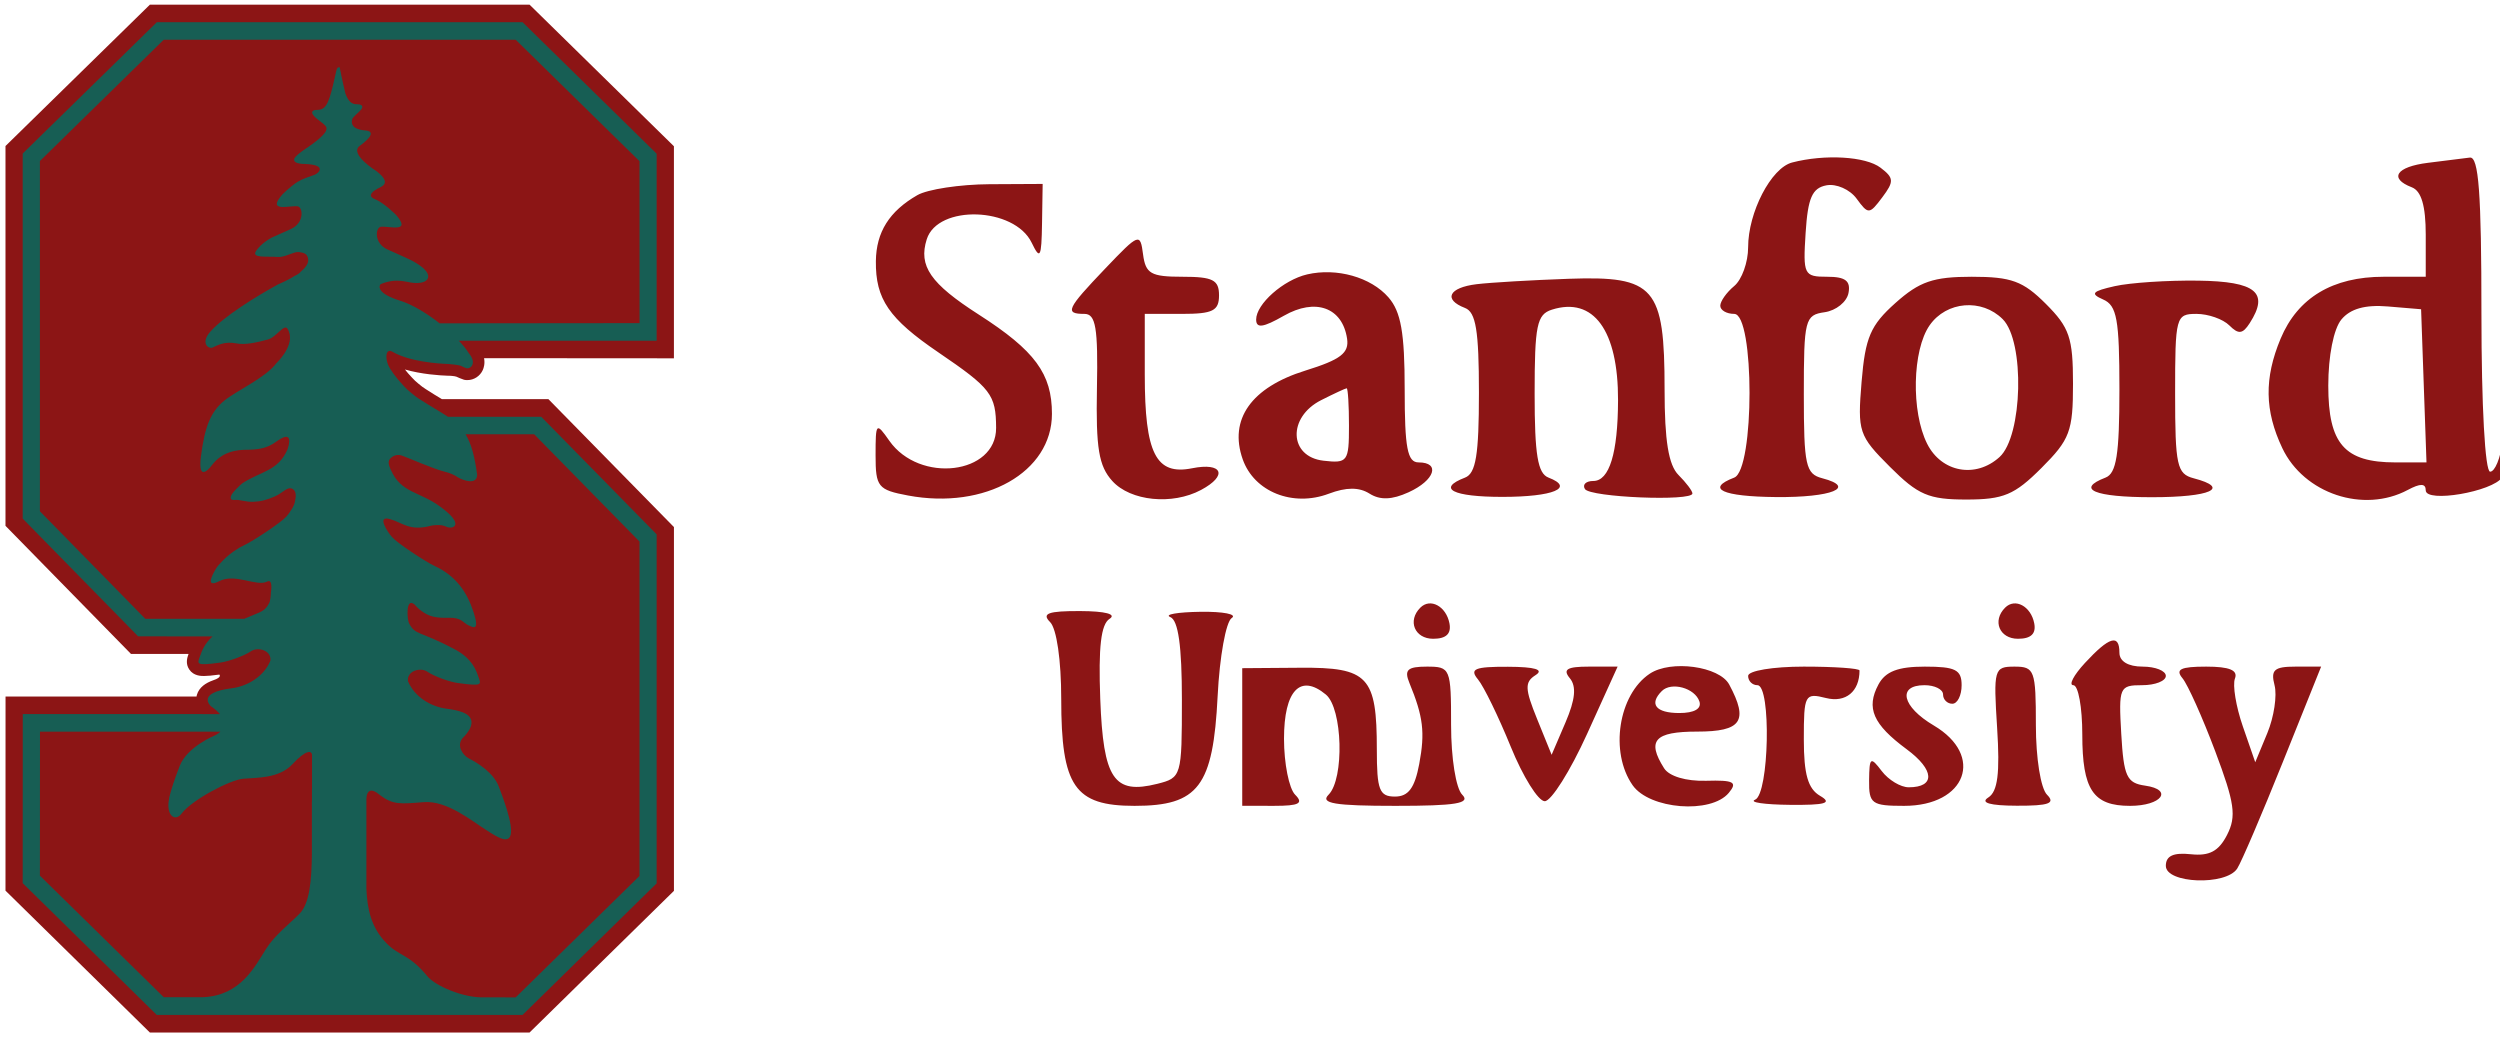
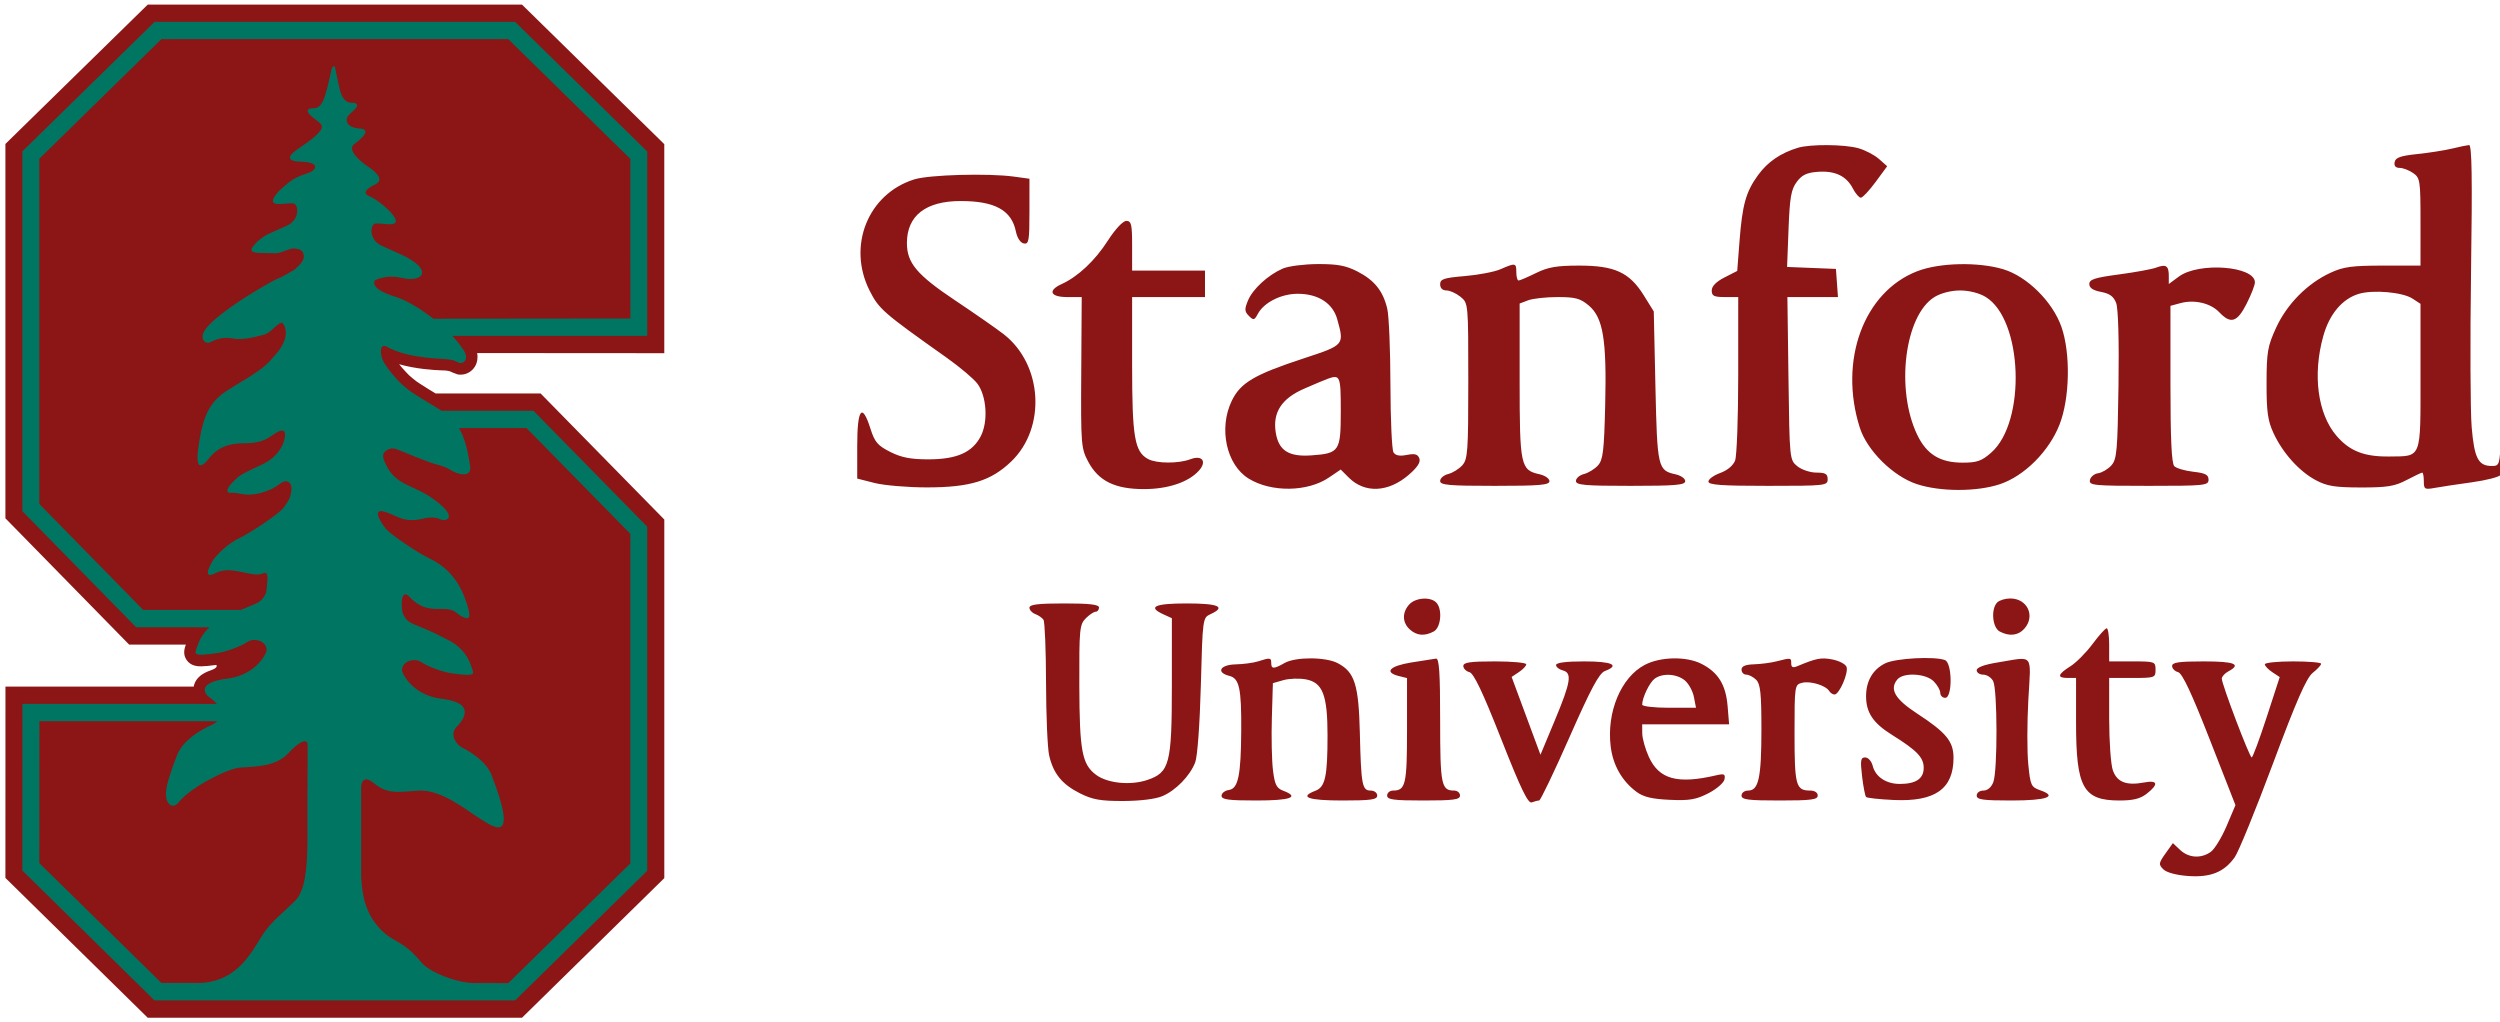
- <svg xmlns="http://www.w3.org/2000/svg" viewBox="0 0 598.41 248.02">
+ <svg xmlns="http://www.w3.org/2000/svg" viewBox="0 0 607.09 248.02">
  <svg x="0" y="0" width="162" height="248.022" viewBox="0 0 162 248.022">
    <g>
      <path fill="#8c1515" d="m35.872 1.124-34.558 33.832v90.907l30.041 30.665h13.776c-0.335 0.923-0.775 2.345 0.181 3.737 1.04 1.543 2.835 1.543 3.523 1.543 0.805 0 1.929-0.101 3.657-0.336h0.02s0.721 0.641-1.476 1.362c-1.812 0.637-3.392 1.691-3.912 3.502-0.034 0.134-0.047 0.272-0.081 0.389h-45.716l-0.013 46.465 34.558 33.953h90.887l34.558-33.905v-87.077l-30.047-30.618h-25.478c-0.017 0-0.04-0.013-0.04-0.013-1.124-0.671-2.278-1.379-3.335-2.067l-0.389-0.248-0.067-0.04c-0.57-0.352-1.171-0.785-1.825-1.355-0.57-0.453-1.043-0.906-1.396-1.308l-0.101-0.101c-0.671-0.705-1.258-1.379-1.711-1.966 3.976 1.141 8.307 1.429 10.387 1.496h0.248c0.134 0 0.272 0.02 0.389 0.02l0.181 0.013c0.503 0.034 0.889 0.117 1.141 0.201 0.268 0.1 0.507 0.222 0.725 0.322l1.074 0.403c0.252 0.067 0.52 0.081 0.805 0.081 1.56 0 3.019-0.939 3.69-2.416 0.218-0.503 0.554-1.506 0.302-2.832l45.442 0.034v-50.76l-34.551-33.886h-90.887z" />
-       <path fill="#175E54" d="m157.19 36.804-32.1-31.487h-87.55l-32.108 31.436v87.382l27.628 28.182 17.815 0.017c-1.996 1.795-2.617 3.657-2.936 4.563-0.688 1.996-1.409 2.567 4.848 1.694 1.98-0.285 5.586-1.56 7.28-2.701 1.661-1.141 4.948-0.218 4.663 2.248-1.543 3.774-5.502 6.14-9.277 6.609-8.689 1.09-4.932 4.328-4.932 4.328 0.956 0.654 1.644 1.292 2.131 1.862h-4.227v-0.017h-42.978l-0.017 40.478 32.091 31.537h87.567l32.09-31.487v-83.539l-27.628-28.148h-22.327c-1.778-1.191-4.177-2.516-6.358-3.942 0-0.017 0-0.017-0.017-0.017-0.839-0.486-1.661-1.09-2.449-1.778-0.654-0.52-1.241-1.074-1.745-1.627-1.929-2.013-3.372-4.11-3.758-5.083-0.721-1.778-0.554-4.026 1.074-3.103 4.127 2.382 10.904 2.835 13.42 2.919 0.285 0 2.315 0.235 2.801 0.386 0.503 0.201 1.275 0.57 1.275 0.57 1.023 0.436 2.869-0.973 0.738-3.573-0.554-0.889-1.392-1.912-2.382-2.952h47.354v-44.756" />
+       <path fill="#007662" d="m157.19 36.804-32.1-31.487h-87.55l-32.108 31.436v87.382l27.628 28.182 17.815 0.017c-1.996 1.795-2.617 3.657-2.936 4.563-0.688 1.996-1.409 2.567 4.848 1.694 1.98-0.285 5.586-1.56 7.28-2.701 1.661-1.141 4.948-0.218 4.663 2.248-1.543 3.774-5.502 6.14-9.277 6.609-8.689 1.09-4.932 4.328-4.932 4.328 0.956 0.654 1.644 1.292 2.131 1.862h-4.227v-0.017h-42.978l-0.017 40.478 32.091 31.537h87.567l32.09-31.487v-83.539l-27.628-28.148h-22.327c-1.778-1.191-4.177-2.516-6.358-3.942 0-0.017 0-0.017-0.017-0.017-0.839-0.486-1.661-1.09-2.449-1.778-0.654-0.52-1.241-1.074-1.745-1.627-1.929-2.013-3.372-4.11-3.758-5.083-0.721-1.778-0.554-4.026 1.074-3.103 4.127 2.382 10.904 2.835 13.42 2.919 0.285 0 2.315 0.235 2.801 0.386 0.503 0.201 1.275 0.57 1.275 0.57 1.023 0.436 2.869-0.973 0.738-3.573-0.554-0.889-1.392-1.912-2.382-2.952h47.354v-44.756" />
      <path d="m48.988 11.889l-37.05 36.297v104.79l31.537 32.17h29.607c5.053-2.22 6.123-2.03 7.527-4.86 0.21-0.45 0.418-1.75 0.44-3.02 0.063-0.36 0.693-4.18-1.153-3.25-3.166 1.59-9.562-2.61-14.343-0.11-4.781 2.47-1.279-3.27-0.608-4.26 0 0 2.558-3.37 6.416-5.6 0.147-0.08 0.273-0.16 0.377-0.25 0.378-0.21 0.756-0.39 1.155-0.58 2.935-1.37 11.3-6.94 12.81-8.68 0.902-1.01 2.496-3.32 2.559-4.6 0.272-1.11 0.483-2.87-0.586-3.56-1.594-1.05-2.874 1-5.369 2.12-2.496 1.11-4.383 1.57-6.606 1.65-2.138 0.07-4.193-0.75-5.472-0.56-1.28 0.21-2.035-0.76 0.314-3.13 1.069-1.07 1.532-1.55 2.035-1.91 5.578-3.58 10.589-3.62 13.399-9.98 0 0 2.181-5.7-2.034-3.27-2.306 1.34-3.564 3.27-10.17 3.27-6.584 0-9.164 3.13-10.275 4.49 0 0-4.486 6.27-3.375-2.52 1.133-8.76 2.83-13.23 6.961-16.65 3.564-2.93 12.412-6.87 15.6-11.21 1.635-1.62 5.746-6.32 3.355-10.299-1.007-1.678-3.459 2.669-5.996 3.229-2.894 0.76-6.563 1.7-9.373 1.13-3.481-0.69-5.704 0.63-7.004 1.22s-3.754-1.28-0.756-4.698c4.026-4.592 13.757-10.588 20.299-14.174 0.902-0.378 3.102-1.342 5.115-2.621 0.042-0.022 0.084-0.043 0.106-0.043 0.503-0.231 1.237-0.672 1.656-1.238 1.426-1.196 2.412-2.536 2.076-3.899-0.293-1.237-0.903-1.657-2.832-1.867-1.53-0.147-4.066 1.636-6.205 1.469-3.271-0.273-8.074 0.481-6.48-1.846 1.488-2.16 3.899-3.545 4.591-3.922 1.342-0.608 3.146-1.404 5.809-2.6 4.173-1.887 3.585-6.625 1.971-6.792-2.517-0.273-9.31 1.906-4.53-3.545 0 0 2.266-2.285 4.551-3.774 1.803-1.048 3.292-1.447 5.074-2.098 1.112-0.398 4.028-2.977-2.892-3.25 0 0-3.859 0.105-3.125-1.677 0.608-1.174 4.006-3.313 4.006-3.313s2.724-1.867 3.836-2.978c1.069-1.028 1.824-1.845 1.761-2.768-0.042-1.048-2.768-2.348-3.922-3.816-0.817-1.049-0.125-1.425 0.336-1.551 0.252-0.041 0.546-0.084 0.903-0.084 2.809 0.021 3.606-2.789 5.246-10.086 0.48-2.181 0.52-2.641 1.23-2.662 0.07 0 0.11 0.021 0.15 0.021 0 0 0.69 3.69 1.7 7.821 0.86 2.285 1.8 3.25 3.46 3.228 0.33 0 0.63 0.041 0.88 0.084 0.46 0.126 1.17 0.505 0.33 1.553-0.63 0.818-2.51 2.139-2.66 2.936-0.54 2.264 1.62 3.082 3.82 3.25 3.12 0.209 1.82 2.159-1.55 4.654-3.25 2.411 5.07 7.57 5.07 7.57 4.74 3.67 1.36 4.612 0.4 5.137-0.97 0.503-3.63 2.139-0.97 3.187 2.69 1.028 6.38 4.739 6.38 4.739 4.76 5.451-2.02 3.293-4.53 3.545-1.62 0.167-2.2 4.926 1.97 6.793 6.35 2.872 7.76 3.355 10 5.033 4.19 3.103 1.97 5.745-3.27 4.822 0 0-3.35-0.838-5.7-0.377-1.47 0.273-2.48 0.608-3.17 0.965-0.36 0.545-1.19 2.704 6.1 4.947 3.48 1.09 7.8 3.713 11.64 6.711l59.81-0.062-0.01-48.457-37.05-36.338h-105.3zm90.312 118.05c1.72 2.85 2.72 6.58 3.46 12.06 0.02 3.29-4.32 1.69-5.73 0.83-0.98-0.67-2.28-1.29-3.96-1.69-3.17-0.76-10.71-4.07-12.77-4.81-2.1-0.77-3.63 0.78-3.88 1.37h0.02c-0.54 1 0.57 3.02 0.57 3.02 2.96 6.71 8.41 6.35 14.4 10.65 8.24 5.87 3.84 7.11 2.14 6.23-1.67-0.9-4.44-0.34-4.44-0.34-6.65 1.83-8.64-0.94-12.54-1.97-3.88-1.05-0.69 3.78 0.71 5.39 1.49 1.74 9.88 7.32 12.79 8.68 6.36 2.96 9.67 7.76 11.64 13.86 1.87 5.77-0.17 4.51-1.68 3.8-1.51-0.72-1.95-2.27-5.7-2.18-3.77 0.08-5.89-0.19-8.58-2.31-0.71-0.55-1.28-1.18-1.76-1.7-0.04-0.02-0.06-0.04-0.08-0.06-2.58-1.97-2.08 4.57-1.55 5.64 1.86 3.75 3.12 2.22 13.86 7.95 5.09 2.72 6.29 6.37 6.83 7.9 0.86 2.48 1.74 3.19-6.06 2.1-2.49-0.34-6.98-1.93-9.12-3.38-2.05-1.42-6.18-0.27-5.81 2.81 1.93 4.72 6.88 7.68 11.6 8.26 4.13 0.53 6 1.43 6.75 2.35 2.26 2.58-1.93 6.36-1.93 6.36-2.1 2.43 0.17 5.28 1.72 6.12 2.52 1.28 7.4 4.21 9.02 8.41 8.47 21.8 0.27 15.55-3.74 13.06-4.02-2.5-11.68-8.91-18.66-8.35-6.98 0.55-9.31 0.93-13.46-2.37-4.13-3.29-3.73 2.04-3.73 2.04v26.29c0.25 5.89 1.34 11.51 6.02 16.27 3.83 3.93 6.75 3.19 12.16 9.8 2.49 3.04 10.63 6.31 16.06 6.37l10.42 0.02 37.05-36.34v-100.04l-31.51-32.1h-20.53zm-127.34 88.97l-0.021 43.09 37.05 36.36h11.91c11.198-0.55 15.391-9.23 18.788-14.57 2.558-4.05 7.088-7.49 9.961-10.43 3.04-3.08 3.586-10.13 3.669-17.76v-15.93l0.022 0.16v-3.81h0.021v-2.54h0.002v-0.59-6.87c0-1.6-1.845-1.72-5.871 2.64-4.047 4.34-10.819 3.98-14.74 4.34-3.921 0.35-15.202 6.23-18.432 10.44-1.992 2.62-4.823 0.46-3.67-4.7h-0.042c0.545-2.32 1.551-5.45 3.166-9.58 2.222-5.76 10.568-9.14 10.568-9.14s0.86-0.38 1.615-1.11h-53.996z" transform="matrix(.80001 0 0 .80001 -.00065308 0)" fill="#8c1515" />
    </g>
  </svg>
-   <svg x="207.36" y="35.14" width="391.05" height="177.75" viewBox="0 0 176 80">
-     <path d="M 99.736 1.692 C 97.476 2.281, 95 7.058, 95 10.828 C 95 12.438, 94.325 14.315, 93.500 15 C 92.675 15.685, 92 16.640, 92 17.122 C 92 17.605, 92.675 18, 93.500 18 C 95.701 18, 95.701 34.794, 93.500 35.638 C 90.386 36.833, 92.206 37.679, 98.006 37.734 C 104.015 37.791, 106.731 36.686, 102.989 35.707 C 101.200 35.240, 101 34.330, 101 26.663 C 101 18.597, 101.120 18.122, 103.240 17.820 C 104.472 17.644, 105.630 16.712, 105.813 15.750 C 106.062 14.443, 105.482 14, 103.519 14 C 101.008 14, 100.904 13.788, 101.195 9.259 C 101.437 5.502, 101.901 4.442, 103.434 4.150 C 104.498 3.948, 105.960 4.592, 106.684 5.582 C 107.945 7.307, 108.061 7.301, 109.454 5.441 C 110.738 3.727, 110.716 3.354, 109.263 2.250 C 107.656 1.029, 103.265 0.772, 99.736 1.692 M 168.250 1.723 C 164.817 2.149, 163.989 3.398, 166.500 4.362 C 167.528 4.756, 168 6.363, 168 9.469 L 168 14 163.465 14 C 157.967 14, 154.207 16.259, 152.364 20.672 C 150.585 24.930, 150.640 28.438, 152.548 32.460 C 154.879 37.372, 161.304 39.513, 166.066 36.965 C 167.423 36.238, 168 36.252, 168 37.010 C 168 38.390, 175.200 37.162, 176.235 35.606 C 176.639 34.998, 176.904 33.150, 176.825 31.500 L 176.680 28.500 176.277 31.750 C 176.055 33.538, 175.452 35, 174.937 35 C 174.391 35, 174 27.900, 174 18 C 174 4.981, 173.707 1.037, 172.750 1.160 C 172.063 1.248, 170.037 1.502, 168.250 1.723 M 5.500 5.208 C 2.484 6.937, 1.067 9.192, 1.032 12.316 C 0.986 16.401, 2.438 18.522, 7.765 22.146 C 13.443 26.010, 13.965 26.692, 13.985 30.275 C 14.012 35.303, 5.726 36.303, 2.477 31.663 C 1.060 29.641, 1 29.704, 1 33.232 C 1 36.643, 1.254 36.957, 4.500 37.566 C 12.810 39.125, 20 35.044, 20 28.768 C 20 24.445, 18.166 21.957, 12.118 18.076 C 6.903 14.730, 5.599 12.840, 6.513 9.959 C 7.706 6.200, 15.948 6.470, 17.815 10.329 C 18.729 12.220, 18.873 11.952, 18.932 8.250 L 19 4 13.250 4.030 C 10.088 4.047, 6.600 4.577, 5.500 5.208 M 25.750 13.106 C 21.575 17.478, 21.336 18, 23.500 18 C 24.721 18, 24.972 19.488, 24.848 26.003 C 24.725 32.463, 25.044 34.392, 26.503 36.003 C 28.468 38.175, 32.961 38.626, 36.066 36.965 C 38.983 35.403, 38.386 33.973, 35.092 34.632 C 31.202 35.410, 30 33.034, 30 24.566 L 30 18 34 18 C 37.333 18, 38 17.667, 38 16 C 38 14.339, 37.333 14, 34.066 14 C 30.663 14, 30.090 13.675, 29.816 11.589 C 29.509 9.246, 29.393 9.290, 25.750 13.106 M 47.500 13.744 C 44.937 14.337, 42 16.934, 42 18.608 C 42 19.583, 42.745 19.481, 44.981 18.203 C 48.389 16.256, 51.289 17.302, 51.795 20.663 C 52.029 22.218, 51.104 22.927, 47.307 24.106 C 41.474 25.918, 39.038 29.364, 40.551 33.664 C 41.783 37.168, 45.951 38.834, 49.826 37.372 C 51.717 36.658, 53.091 36.655, 54.212 37.362 C 55.352 38.081, 56.622 38.037, 58.422 37.217 C 61.240 35.934, 61.887 34, 59.500 34 C 58.293 34, 58 32.457, 58 26.111 C 58 20.028, 57.599 17.762, 56.250 16.216 C 54.356 14.046, 50.685 13.009, 47.500 13.744 M 65.750 14.801 C 62.751 15.163, 62.123 16.449, 64.500 17.362 C 65.672 17.811, 66 19.811, 66 26.500 C 66 33.189, 65.672 35.189, 64.500 35.638 C 61.428 36.817, 63.169 37.714, 68.529 37.714 C 74.020 37.714, 76.359 36.735, 73.494 35.636 C 72.331 35.190, 72 33.185, 72 26.599 C 72 19.227, 72.240 18.059, 73.859 17.545 C 78.345 16.121, 81.011 19.776, 80.986 27.315 C 80.968 33.007, 80.050 36, 78.324 36 C 77.531 36, 77.123 36.391, 77.419 36.868 C 77.972 37.764, 89 38.219, 89 37.346 C 89 37.077, 88.325 36.182, 87.500 35.357 C 86.426 34.283, 86 31.668, 86 26.151 C 86 15.107, 84.951 13.893, 75.682 14.218 C 71.732 14.356, 67.263 14.618, 65.750 14.801 M 110.862 16.832 C 108.181 19.227, 107.620 20.534, 107.224 25.310 C 106.777 30.702, 106.915 31.115, 110.278 34.478 C 113.308 37.508, 114.456 38, 118.500 38 C 122.512 38, 123.698 37.502, 126.600 34.600 C 129.668 31.532, 130 30.646, 130 25.523 C 130 20.582, 129.621 19.467, 127.077 16.923 C 124.616 14.462, 123.353 14, 119.093 14 C 114.949 14, 113.457 14.513, 110.862 16.832 M 134.500 15.011 C 132.048 15.562, 131.820 15.825, 133.250 16.450 C 134.729 17.096, 135 18.597, 135 26.138 C 135 33.149, 134.678 35.186, 133.500 35.638 C 130.254 36.884, 132.305 37.750, 138.500 37.750 C 144.838 37.750, 147.019 36.761, 143 35.710 C 141.196 35.238, 141 34.346, 141 26.594 C 141 18.293, 141.078 18, 143.300 18 C 144.565 18, 146.159 18.559, 146.842 19.242 C 147.830 20.230, 148.278 20.180, 149.040 18.992 C 151.158 15.692, 149.714 14.503, 143.487 14.418 C 140.194 14.373, 136.150 14.640, 134.500 15.011 M 114.557 19.223 C 112.686 21.893, 112.547 28.543, 114.290 32 C 115.840 35.075, 119.516 35.748, 122.082 33.425 C 124.585 31.161, 124.822 20.965, 122.429 18.571 C 120.173 16.316, 116.372 16.630, 114.557 19.223 M 158.914 18.603 C 158.078 19.611, 157.500 22.526, 157.500 25.734 C 157.500 32.003, 159.247 34, 164.732 34 L 168.081 34 167.790 25.750 L 167.500 17.500 163.914 17.199 C 161.476 16.995, 159.876 17.444, 158.914 18.603 M 49 27.294 C 45.363 29.134, 45.526 33.388, 49.250 33.816 C 51.851 34.116, 52 33.913, 52 30.066 C 52 27.830, 51.888 26.007, 51.750 26.015 C 51.612 26.023, 50.375 26.599, 49 27.294 M 59.688 49.646 C 58.272 51.061, 59.073 53, 61.073 53 C 62.471 53, 63.041 52.457, 62.823 51.333 C 62.466 49.492, 60.759 48.574, 59.688 49.646 M 122.688 49.646 C 121.272 51.061, 122.073 53, 124.073 53 C 125.471 53, 126.041 52.457, 125.823 51.333 C 125.466 49.492, 123.759 48.574, 122.688 49.646 M 19.800 51.200 C 20.507 51.907, 21 55.306, 21 59.477 C 21 68.908, 22.434 71, 28.902 71 C 35.785 71, 37.366 68.908, 37.851 59.162 C 38.061 54.948, 38.743 51.169, 39.366 50.765 C 39.990 50.361, 38.475 50.059, 36 50.094 C 33.525 50.129, 32.063 50.385, 32.750 50.662 C 33.611 51.010, 34 53.782, 34 59.564 C 34 67.818, 33.955 67.973, 31.345 68.628 C 26.665 69.803, 25.531 68.114, 25.205 59.482 C 24.995 53.912, 25.281 51.438, 26.205 50.852 C 26.994 50.352, 25.761 50.025, 23.050 50.015 C 19.589 50.003, 18.867 50.267, 19.800 51.200 M 131.286 55.606 C 130.068 56.923, 129.505 58, 130.036 58 C 130.566 58, 131 60.385, 131 63.300 C 131 69.264, 132.159 71, 136.141 71 C 139.550 71, 140.848 69.259, 137.765 68.821 C 135.787 68.541, 135.462 67.835, 135.198 63.250 C 134.908 58.209, 134.997 58, 137.448 58 C 138.851 58, 140 57.550, 140 57 C 140 56.450, 138.875 56, 137.500 56 C 135.944 56, 135 55.433, 135 54.500 C 135 52.447, 133.906 52.772, 131.286 55.606 M 40.500 63.582 L 40.500 70.995 43.950 70.998 C 46.633 70.999, 47.133 70.733, 46.200 69.800 C 45.540 69.140, 45 66.426, 45 63.769 C 45 58.569, 46.753 56.720, 49.513 59.011 C 51.314 60.506, 51.516 68.084, 49.800 69.800 C 48.867 70.733, 50.467 71, 57 71 C 63.533 71, 65.133 70.733, 64.200 69.800 C 63.521 69.121, 63 65.867, 63 62.300 C 63 56.178, 62.926 56, 60.393 56 C 58.302 56, 57.929 56.347, 58.506 57.750 C 60.002 61.384, 60.208 63.077, 59.568 66.488 C 59.082 69.081, 58.398 70, 56.955 70 C 55.272 70, 55 69.294, 55 64.934 C 55 57.048, 54.079 56.066, 46.735 56.121 L 40.500 56.168 40.500 63.582 M 65.895 57.374 C 66.523 58.130, 68.111 61.392, 69.426 64.624 C 70.741 67.856, 72.390 70.500, 73.090 70.500 C 73.790 70.500, 75.842 67.237, 77.651 63.250 L 80.939 56 77.847 56 C 75.487 56, 75.001 56.296, 75.792 57.250 C 76.521 58.128, 76.383 59.543, 75.331 62 L 73.831 65.500 72.269 61.650 C 70.940 58.377, 70.916 57.667, 72.103 56.915 C 73.038 56.323, 72.053 56.026, 69.128 56.015 C 65.532 56.003, 64.958 56.244, 65.895 57.374 M 84.400 56.765 C 81.020 59.022, 80.068 65.225, 82.557 68.777 C 84.378 71.378, 91.006 71.903, 92.919 69.598 C 93.882 68.437, 93.462 68.213, 90.474 68.298 C 88.315 68.359, 86.497 67.818, 85.948 66.950 C 84.056 63.959, 84.918 63, 89.500 63 C 94.296 63, 95.070 61.868, 92.965 57.934 C 91.907 55.958, 86.677 55.244, 84.400 56.765 M 95 57 C 95 57.550, 95.450 58, 96 58 C 97.504 58, 97.266 69.726, 95.750 70.338 C 95.063 70.615, 96.750 70.864, 99.500 70.891 C 103.359 70.928, 104.101 70.707, 102.750 69.920 C 101.448 69.162, 101 67.605, 101 63.842 C 101 59.004, 101.105 58.809, 103.396 59.384 C 105.509 59.915, 107 58.688, 107 56.418 C 107 56.188, 104.300 56, 101 56 C 97.667 56, 95 56.444, 95 57 M 109.039 57.928 C 107.684 60.459, 108.450 62.217, 112.076 64.898 C 115.092 67.128, 115.194 69, 112.301 69 C 111.432 69, 110.123 68.213, 109.392 67.250 C 108.184 65.659, 108.061 65.750, 108.032 68.250 C 108.003 70.773, 108.314 71, 111.800 71 C 118.497 71, 120.497 65.588, 115 62.341 C 111.574 60.317, 111.040 58, 114 58 C 115.100 58, 116 58.450, 116 59 C 116 59.550, 116.450 60, 117 60 C 117.550 60, 118 59.100, 118 58 C 118 56.336, 117.333 56, 114.035 56 C 111.143 56, 109.791 56.522, 109.039 57.928 M 121.826 62.614 C 122.137 67.498, 121.888 69.457, 120.874 70.099 C 119.974 70.669, 121.035 70.975, 123.950 70.985 C 127.411 70.997, 128.133 70.733, 127.200 69.800 C 126.521 69.121, 126 65.867, 126 62.300 C 126 56.395, 125.856 56, 123.703 56 C 121.495 56, 121.422 56.259, 121.826 62.614 M 141.792 57.250 C 142.363 57.938, 143.951 61.479, 145.321 65.121 C 147.420 70.696, 147.622 72.117, 146.601 74.121 C 145.702 75.886, 144.694 76.426, 142.695 76.212 C 140.812 76.011, 140 76.388, 140 77.462 C 140 79.375, 146.479 79.620, 147.691 77.753 C 148.136 77.068, 150.352 71.893, 152.615 66.253 L 156.730 56 153.959 56 C 151.676 56, 151.280 56.354, 151.712 58.007 C 152.001 59.111, 151.651 61.429, 150.935 63.158 L 149.633 66.301 148.293 62.432 C 147.556 60.304, 147.175 57.987, 147.445 57.282 C 147.789 56.386, 146.856 56, 144.346 56 C 141.587 56, 140.995 56.290, 141.792 57.250 M 85.701 58.632 C 84.295 60.038, 85.059 61, 87.583 61 C 89.205 61, 90.012 60.535, 89.750 59.750 C 89.269 58.304, 86.730 57.603, 85.701 58.632" stroke="none" fill="#8C1515" fill-rule="evenodd" />
+   <svg x="207.36" y="35.14" width="399.73" height="177.75" viewBox="0 0 497.00 221.00">
+     <path d="M 284.994 0.934 C 279.771 2.523, 275.861 5.209, 272.977 9.190 C 269.297 14.271, 268.236 18.081, 267.372 29.327 L 266.696 38.114 262.848 40.078 C 260.341 41.357, 259 42.731, 259 44.020 C 259 45.663, 259.680 46, 263 46 L 267 46 267 69.435 C 267 82.324, 266.576 93.986, 266.057 95.349 C 265.483 96.860, 263.724 98.332, 261.557 99.115 C 259.601 99.823, 258 100.986, 258 101.701 C 258 102.718, 261.904 103, 276 103 C 293.333 103, 294 102.926, 294 101 C 294 99.393, 293.333 99, 290.611 99 C 288.747 99, 286.159 98.140, 284.861 97.090 C 282.513 95.190, 282.498 95.043, 282.172 70.590 L 281.844 46 289.479 46 L 297.115 46 296.807 41.750 L 296.500 37.500 289.126 37.204 L 281.752 36.907 282.191 25.440 C 282.556 15.910, 282.974 13.511, 284.665 11.236 C 286.240 9.119, 287.682 8.428, 291.041 8.183 C 296.231 7.804, 299.656 9.435, 301.611 13.215 C 302.403 14.747, 303.485 16, 304.016 16 C 304.546 16, 306.553 13.862, 308.476 11.250 L 311.971 6.500 309.484 4.297 C 308.116 3.085, 305.310 1.625, 303.248 1.052 C 298.976 -0.134, 288.724 -0.200, 284.994 0.934 M 482.500 1.173 C 480.300 1.707, 475.580 2.449, 472.012 2.822 C 466.958 3.350, 465.450 3.887, 465.189 5.250 C 464.967 6.407, 465.480 7, 466.704 7 C 467.722 7, 469.555 7.701, 470.777 8.557 C 472.883 10.032, 473 10.806, 472.999 23.307 L 472.998 36.500 461.749 36.500 C 452.330 36.500, 449.739 36.852, 445.824 38.661 C 438.829 41.894, 432.686 48.100, 429.403 55.253 C 426.831 60.857, 426.534 62.581, 426.518 72 C 426.503 80.594, 426.882 83.326, 428.606 87.051 C 431.396 93.082, 436.370 98.618, 441.405 101.296 C 444.777 103.090, 447.177 103.477, 455 103.487 C 462.933 103.498, 465.206 103.129, 468.781 101.250 C 471.135 100.013, 473.273 99, 473.531 99 C 473.789 99, 474 100.175, 474 101.611 C 474 104.013, 474.260 104.175, 477.250 103.625 C 479.038 103.296, 484.098 102.531, 488.495 101.926 C 492.892 101.321, 496.823 100.302, 497.230 99.663 C 497.636 99.023, 497.884 94.225, 497.779 89 L 497.589 79.500 497.255 88.250 C 496.933 96.716, 496.845 97, 494.532 97 C 490.444 97, 489.236 94.670, 488.447 85.270 C 488.043 80.447, 487.958 59.288, 488.258 38.250 C 488.666 9.702, 488.512 0.025, 487.652 0.100 C 487.018 0.156, 484.700 0.638, 482.500 1.173 M 18.222 10.470 C 4.245 14.834, -2.074 30.597, 4.750 44.071 C 7.570 49.637, 8.773 50.685, 27.920 64.245 C 32 67.135, 36.226 70.704, 37.309 72.176 C 40.091 75.954, 40.573 83.604, 38.305 88 C 35.770 92.915, 31.058 94.997, 22.462 94.998 C 17.150 95, 14.330 94.448, 10.962 92.750 C 7.178 90.842, 6.272 89.779, 5 85.755 C 2.475 77.770, 1 79.667, 1 90.900 L 1 100.801 6.250 102.132 C 9.138 102.864, 16.225 103.465, 22 103.467 C 35.029 103.471, 41.383 101.521, 47.507 95.636 C 58.104 85.453, 56.991 66.412, 45.263 57.249 C 43.193 55.632, 36.641 51.065, 30.702 47.100 C 19.019 39.300, 16.010 35.738, 16.004 29.700 C 15.996 21.430, 21.679 16.994, 32.270 17.006 C 42.605 17.017, 47.593 19.774, 48.908 26.203 C 49.306 28.150, 50.276 29.622, 51.290 29.817 C 52.811 30.110, 53 29.047, 53 20.209 L 53 10.272 48.360 9.636 C 40.543 8.564, 22.747 9.057, 18.222 10.470 M 76.636 29.015 C 72.743 35.057, 67.646 39.837, 62.686 42.097 C 58.437 44.033, 59.296 46, 64.389 46 L 68.779 46 68.639 68.750 C 68.505 90.606, 68.589 91.666, 70.763 95.737 C 73.883 101.575, 78.882 104.007, 87.710 103.978 C 94.922 103.955, 101.108 101.850, 104.199 98.368 C 106.651 95.607, 105.135 93.618, 101.602 94.961 C 98.048 96.312, 91.412 96.291, 88.850 94.920 C 84.746 92.723, 84 88.357, 84 66.532 L 84 46 95 46 L 106 46 106 42 L 106 38 95 38 L 84 38 84 30.500 C 84 24.020, 83.762 23.001, 82.250 23.009 C 81.213 23.014, 78.927 25.460, 76.636 29.015 M 129.500 37.389 C 125.020 39.346, 120.422 43.567, 118.981 47.045 C 117.895 49.668, 117.936 50.364, 119.254 51.682 C 120.655 53.084, 120.917 53.024, 121.966 51.063 C 123.809 47.621, 129.001 45.007, 134 45.007 C 140.179 45.007, 144.586 47.848, 145.933 52.698 C 148.101 60.503, 148.137 60.461, 135.750 64.531 C 120.893 69.414, 116.725 71.872, 114.096 77.302 C 110.065 85.629, 112.446 96.641, 119.178 100.801 C 125.996 105.015, 136.963 104.872, 143.428 100.485 L 146.982 98.073 149.405 100.496 C 154.233 105.324, 161.358 104.996, 167.530 99.661 C 170.170 97.379, 171.154 95.844, 170.714 94.696 C 170.228 93.430, 169.330 93.184, 166.937 93.663 C 164.783 94.093, 163.520 93.853, 162.914 92.895 C 162.428 92.128, 162.013 82.950, 161.991 72.500 C 161.970 62.050, 161.543 51.735, 161.043 49.577 C 159.791 44.181, 157.166 40.900, 151.980 38.250 C 148.533 36.489, 145.938 36.009, 140.038 36.039 C 135.892 36.061, 131.150 36.668, 129.500 37.389 M 195.219 37.597 C 193.415 38.385, 188.578 39.315, 184.469 39.662 C 178.091 40.201, 177 40.564, 177 42.147 C 177 43.297, 177.717 44, 178.889 44 C 179.928 44, 181.841 44.861, 183.139 45.913 C 185.499 47.825, 185.500 47.836, 185.500 71.309 C 185.500 92.632, 185.332 94.977, 183.676 96.806 C 182.673 97.914, 180.761 99.094, 179.426 99.429 C 178.092 99.764, 177 100.705, 177 101.519 C 177 102.767, 179.594 103, 193.500 103 C 207.090 103, 210 102.749, 210 101.579 C 210 100.798, 208.651 99.863, 207.001 99.500 C 201.284 98.245, 201 96.909, 201 71.253 L 201 47.950 203.565 46.975 C 204.976 46.439, 208.991 46, 212.488 46 C 217.835 46, 219.326 46.403, 221.860 48.535 C 226.215 52.200, 227.311 58.834, 226.833 78.628 C 226.499 92.478, 226.179 95.145, 224.647 96.837 C 223.660 97.928, 221.761 99.094, 220.426 99.429 C 219.092 99.764, 218 100.705, 218 101.519 C 218 102.767, 220.594 103, 234.500 103 C 248.090 103, 251 102.749, 251 101.579 C 251 100.798, 249.681 99.869, 248.069 99.515 C 242.726 98.342, 242.540 97.529, 242 73.019 L 241.500 50.340 238.500 45.511 C 234.185 38.564, 229.718 36.500, 219 36.500 C 212.205 36.500, 209.584 36.951, 205.934 38.750 C 203.423 39.987, 201.061 41, 200.684 41 C 200.308 41, 200 39.875, 200 38.500 C 200 35.665, 199.748 35.618, 195.219 37.597 M 321.097 38.179 C 304.894 44.401, 297.254 65.194, 303.721 85.468 C 305.914 92.343, 313.737 100.088, 320.887 102.462 C 327.941 104.806, 338.997 104.826, 345.974 102.509 C 353.377 100.050, 360.861 92.568, 364.021 84.469 C 367.115 76.540, 367.379 63.027, 364.597 55.032 C 361.942 47.401, 354.188 39.727, 346.966 37.583 C 339.411 35.339, 327.795 35.607, 321.097 38.179 M 393.191 37.107 C 391.921 37.587, 386.858 38.515, 381.941 39.170 C 374.639 40.142, 373 40.673, 373 42.069 C 373 43.234, 374.128 43.989, 376.545 44.443 C 379.156 44.932, 380.360 45.815, 381.112 47.794 C 381.732 49.426, 382.009 59.168, 381.816 72.637 C 381.532 92.546, 381.312 95.002, 379.646 96.841 C 378.626 97.967, 376.830 99.026, 375.656 99.194 C 374.481 99.362, 373.370 100.288, 373.187 101.250 C 372.879 102.864, 374.254 103, 390.927 103 C 407.914 103, 409 102.888, 409 101.130 C 409 99.650, 408.043 99.152, 404.413 98.743 C 401.890 98.459, 399.303 97.703, 398.663 97.064 C 397.845 96.247, 397.500 88.902, 397.500 72.275 L 397.500 48.646 400.500 47.834 C 404.753 46.682, 409.630 47.827, 412.253 50.595 C 415.700 54.231, 417.650 53.624, 420.483 48.033 C 421.867 45.302, 423 42.388, 423 41.559 C 423 36.633, 406.083 35.344, 400.043 39.810 L 397 42.060 397 39.589 C 397 36.535, 396.158 35.986, 393.191 37.107 M 326.290 45.965 C 317.244 51.480, 314.438 73.945, 321.081 87.668 C 323.909 93.509, 327.973 95.991, 334.715 95.996 C 339.098 95.999, 340.481 95.517, 343.381 92.970 C 354.015 83.634, 352.918 52.799, 341.710 45.965 C 339.779 44.787, 336.707 44.007, 334 44.007 C 331.293 44.007, 328.221 44.787, 326.290 45.965 M 454.315 45.044 C 449.338 46.575, 445.505 51.138, 443.653 57.739 C 440.380 69.405, 441.937 81.230, 447.620 87.869 C 451.583 92.499, 455.989 94.231, 463.571 94.140 C 473.438 94.022, 473 95.144, 473 69.988 L 473 48.046 470.577 46.459 C 467.595 44.505, 458.610 43.723, 454.315 45.044 M 143 70.692 C 142.175 70.987, 138.941 72.350, 135.812 73.722 C 129.105 76.665, 126.399 80.877, 127.360 86.882 C 128.235 92.352, 131.267 94.293, 138.154 93.795 C 146.603 93.184, 147 92.582, 147 80.378 C 147 69.761, 146.822 69.330, 143 70.692 M 167.655 138.829 C 165.484 141.228, 165.555 144.287, 167.829 146.345 C 169.929 148.245, 172.294 148.448, 175.066 146.965 C 177.283 145.778, 177.754 140.154, 175.800 138.200 C 174.007 136.407, 169.534 136.752, 167.655 138.829 M 345.200 138.200 C 343.246 140.154, 343.717 145.778, 345.934 146.965 C 348.818 148.508, 351.489 148.222, 353.345 146.171 C 356.799 142.355, 354.337 137, 349.129 137 C 347.628 137, 345.860 137.540, 345.200 138.200 M 53.002 139.781 C 53.001 140.486, 53.788 141.353, 54.750 141.708 C 55.712 142.064, 56.831 142.837, 57.235 143.427 C 57.639 144.017, 57.987 152.600, 58.009 162.500 C 58.030 172.400, 58.457 182.265, 58.957 184.423 C 60.230 189.909, 62.848 193.121, 68.262 195.837 C 72.057 197.741, 74.480 198.169, 81.340 198.150 C 86.392 198.136, 91.109 197.551, 93.130 196.687 C 97.202 194.946, 101.453 190.578, 103.042 186.500 C 103.721 184.760, 104.438 174.961, 104.751 163.162 C 105.286 143.011, 105.312 142.815, 107.645 141.752 C 112.476 139.551, 110.169 138.500, 100.503 138.500 C 90.745 138.500, 88.526 139.552, 93.500 141.818 L 96 142.957 95.998 163.229 C 95.997 186.986, 95.321 189.562, 88.500 191.830 C 83.457 193.507, 76.561 192.805, 73.136 190.266 C 68.869 187.104, 68.118 183.110, 68.056 163.250 C 68.004 146.292, 68.142 144.858, 70 143 C 71.100 141.900, 72.450 141, 73 141 C 73.550 141, 74 140.438, 74.001 139.750 C 74.001 138.829, 71.236 138.500, 63.502 138.500 C 55.633 138.500, 53.003 138.821, 53.002 139.781 M 373.993 150.733 C 372.067 153.335, 369.047 156.373, 367.284 157.483 C 363.404 159.924, 363.164 161, 366.500 161 L 369 161 369 174.532 C 369 194.130, 371.158 198, 382.088 198 C 386.282 198, 388.407 197.468, 390.365 195.927 C 394.024 193.049, 393.699 191.778, 389.507 192.565 C 384.172 193.565, 381.354 192.455, 380.100 188.857 C 379.495 187.121, 379 180.144, 379 173.351 L 379 161 386 161 C 392.800 161, 393 160.929, 393 158.500 C 393 156.071, 392.800 156, 386 156 L 379 156 379 151 C 379 148.250, 378.662 146, 378.248 146 C 377.835 146, 375.920 148.130, 373.993 150.733 M 122 156 C 120.625 156.440, 117.588 156.845, 115.250 156.900 C 110.518 157.011, 109.258 159.346, 113.372 160.379 C 116.366 161.130, 117.019 164.145, 116.942 176.875 C 116.861 190.406, 116.032 194.420, 113.237 194.820 C 112.006 194.995, 111 195.783, 111 196.570 C 111 197.719, 113.060 198, 121.500 198 C 131.932 198, 134.707 196.980, 129.579 195.030 C 127.574 194.268, 127.048 193.198, 126.518 188.805 C 126.166 185.887, 126.018 178.791, 126.189 173.035 L 126.500 162.571 129.680 161.661 C 131.428 161.160, 134.500 161.059, 136.506 161.435 C 141.540 162.380, 143 166.179, 143 178.343 C 143 190.747, 142.306 193.933, 139.359 195.053 C 134.292 196.980, 137.111 198, 147.500 198 C 156.167 198, 158 197.738, 158 196.500 C 158 195.671, 157.113 195, 156.019 195 C 153.443 195, 153.134 193.347, 152.753 177.500 C 152.405 162.998, 151.182 159.180, 146.033 156.517 C 142.358 154.617, 133.311 154.607, 130 156.500 C 126.779 158.341, 126 158.341, 126 156.500 C 126 154.857, 125.689 154.819, 122 156 M 168.250 156.334 C 161.749 157.392, 160.009 159.283, 164.500 160.411 L 167 161.038 167 176.819 C 167 193.125, 166.567 195, 162.800 195 C 161.810 195, 161 195.675, 161 196.500 C 161 197.742, 162.889 198, 172 198 C 181.111 198, 183 197.742, 183 196.500 C 183 195.675, 182.190 195, 181.200 195 C 177.347 195, 177 193.250, 177 173.800 C 177 159.342, 176.711 155.037, 175.750 155.159 C 175.063 155.246, 171.688 155.775, 168.250 156.334 M 238.748 157.069 C 231.591 160.847, 227.222 171.341, 228.493 181.700 C 229.188 187.358, 231.916 192.143, 236.301 195.391 C 238.383 196.934, 240.948 197.551, 246.301 197.795 C 252.276 198.068, 254.265 197.731, 258 195.812 C 260.475 194.540, 262.657 192.651, 262.849 191.614 C 263.147 190.010, 262.774 189.828, 260.349 190.396 C 248.638 193.138, 243.085 191.608, 239.990 184.788 C 238.920 182.429, 238.034 179.262, 238.022 177.750 L 238 175 251.124 175 L 264.248 175 263.788 169.459 C 263.257 163.056, 260.938 159.306, 255.929 156.752 C 251.345 154.414, 243.503 154.559, 238.748 157.069 M 278.500 156 C 276.850 156.420, 273.813 156.817, 271.750 156.882 C 269.136 156.964, 268 157.454, 268 158.500 C 268 159.325, 268.643 160, 269.429 160 C 270.214 160, 271.564 160.707, 272.429 161.571 C 273.700 162.843, 274 165.691, 274 176.506 C 274 191.128, 273.168 195, 270.025 195 C 268.892 195, 268 195.661, 268 196.500 C 268 197.746, 269.944 198, 279.500 198 C 289.056 198, 291 197.746, 291 196.500 C 291 195.601, 290.078 195, 288.700 195 C 284.417 195, 284 193.475, 284 177.819 C 284 163.250, 284.033 163.030, 286.289 162.464 C 288.780 161.838, 293.413 163.241, 294.462 164.938 C 294.823 165.522, 295.549 166, 296.075 166 C 297.514 166, 300.370 159.407, 299.694 157.646 C 299.370 156.801, 297.420 155.794, 295.362 155.408 C 291.978 154.773, 290.603 155.042, 284.750 157.484 C 283.506 158.003, 283 157.749, 283 156.607 C 283 154.870, 282.960 154.865, 278.500 156 M 311.388 156.581 C 307.641 158.430, 305.600 161.927, 305.600 166.500 C 305.600 171.461, 307.714 174.619, 313.422 178.184 C 320.980 182.903, 323 185.003, 323 188.139 C 323 191.413, 320.645 193, 315.788 193 C 311.651 193, 308.429 190.846, 307.595 187.523 C 307.244 186.126, 306.240 185, 305.343 185 C 303.963 185, 303.823 185.838, 304.394 190.699 C 304.763 193.833, 305.311 196.644, 305.612 196.945 C 305.913 197.246, 309.672 197.652, 313.966 197.847 C 326.453 198.414, 332 194.495, 332 185.105 C 332 180.162, 329.787 177.473, 321 171.741 C 314.306 167.373, 312.589 164.405, 315.046 161.445 C 316.853 159.267, 323.609 159.609, 326 162 C 327.100 163.100, 328 164.675, 328 165.500 C 328 166.325, 328.675 167, 329.500 167 C 331.715 167, 331.639 156.459, 329.418 155.607 C 326.294 154.408, 314.500 155.045, 311.388 156.581 M 345.250 156.334 C 341.241 156.987, 339 157.826, 339 158.676 C 339 159.404, 339.884 160, 340.965 160 C 342.045 160, 343.395 160.870, 343.965 161.934 C 345.277 164.387, 345.326 189.013, 344.025 192.435 C 343.421 194.023, 342.278 195, 341.025 195 C 339.892 195, 339 195.661, 339 196.500 C 339 197.738, 340.827 198, 349.441 198 C 360.165 198, 363.585 196.797, 358.199 194.919 C 355.422 193.952, 355.208 193.484, 354.571 187.024 C 354.199 183.248, 354.209 174.497, 354.593 167.579 C 355.390 153.244, 356.445 154.513, 345.250 156.334 M 184 157.383 C 184 158.144, 184.826 158.983, 185.835 159.247 C 187.159 159.593, 189.836 165.222, 195.435 179.432 C 201.417 194.613, 203.540 199.007, 204.682 198.569 C 205.497 198.256, 206.492 198, 206.893 198 C 207.295 198, 211.416 189.398, 216.051 178.884 C 222.498 164.261, 225.010 159.566, 226.740 158.909 C 231.394 157.139, 228.951 156, 220.500 156 C 215.015 156, 212 156.388, 212 157.094 C 212 157.695, 212.900 158.423, 214 158.710 C 216.912 159.472, 216.491 162.141, 211.607 173.848 L 207.291 184.196 202.936 172.443 L 198.581 160.690 200.790 159.223 C 202.006 158.416, 203 157.361, 203 156.878 C 203 156.395, 198.725 156, 193.500 156 C 186.078 156, 184 156.303, 184 157.383 M 398 157.383 C 398 158.144, 398.807 158.978, 399.794 159.236 C 401.068 159.569, 403.840 165.459, 409.358 179.556 L 417.127 199.407 414.438 205.735 C 412.958 209.215, 410.805 212.724, 409.652 213.531 C 406.704 215.596, 403.009 215.357, 400.430 212.934 L 398.230 210.868 395.986 214.019 C 393.930 216.907, 393.876 217.305, 395.341 218.769 C 396.310 219.739, 399.250 220.535, 402.809 220.793 C 409.608 221.284, 413.696 219.641, 416.915 215.120 C 418.055 213.519, 423.246 200.800, 428.451 186.855 C 435.568 167.785, 438.544 160.995, 440.457 159.462 C 441.856 158.342, 443 157.104, 443 156.712 C 443 156.321, 439.175 156, 434.500 156 C 429.825 156, 426 156.395, 426 156.878 C 426 157.361, 427.011 158.427, 428.246 159.247 L 430.492 160.739 426.543 172.869 C 424.370 179.541, 422.340 185, 422.031 185 C 421.383 185, 413 162.909, 413 161.203 C 413 160.580, 413.900 159.589, 415 159 C 419.018 156.850, 416.893 156, 407.500 156 C 400.078 156, 398 156.303, 398 157.383 M 241.736 161.250 C 240.187 162.426, 238 167.001, 238 169.065 C 238 169.579, 241.656 170, 246.125 170 L 254.250 170 253.622 166.750 C 253.277 164.963, 252.045 162.713, 250.886 161.750 C 248.423 159.705, 244.083 159.468, 241.736 161.250" stroke="none" fill="#8C1515" fill-rule="evenodd" />
  </svg>
</svg>
